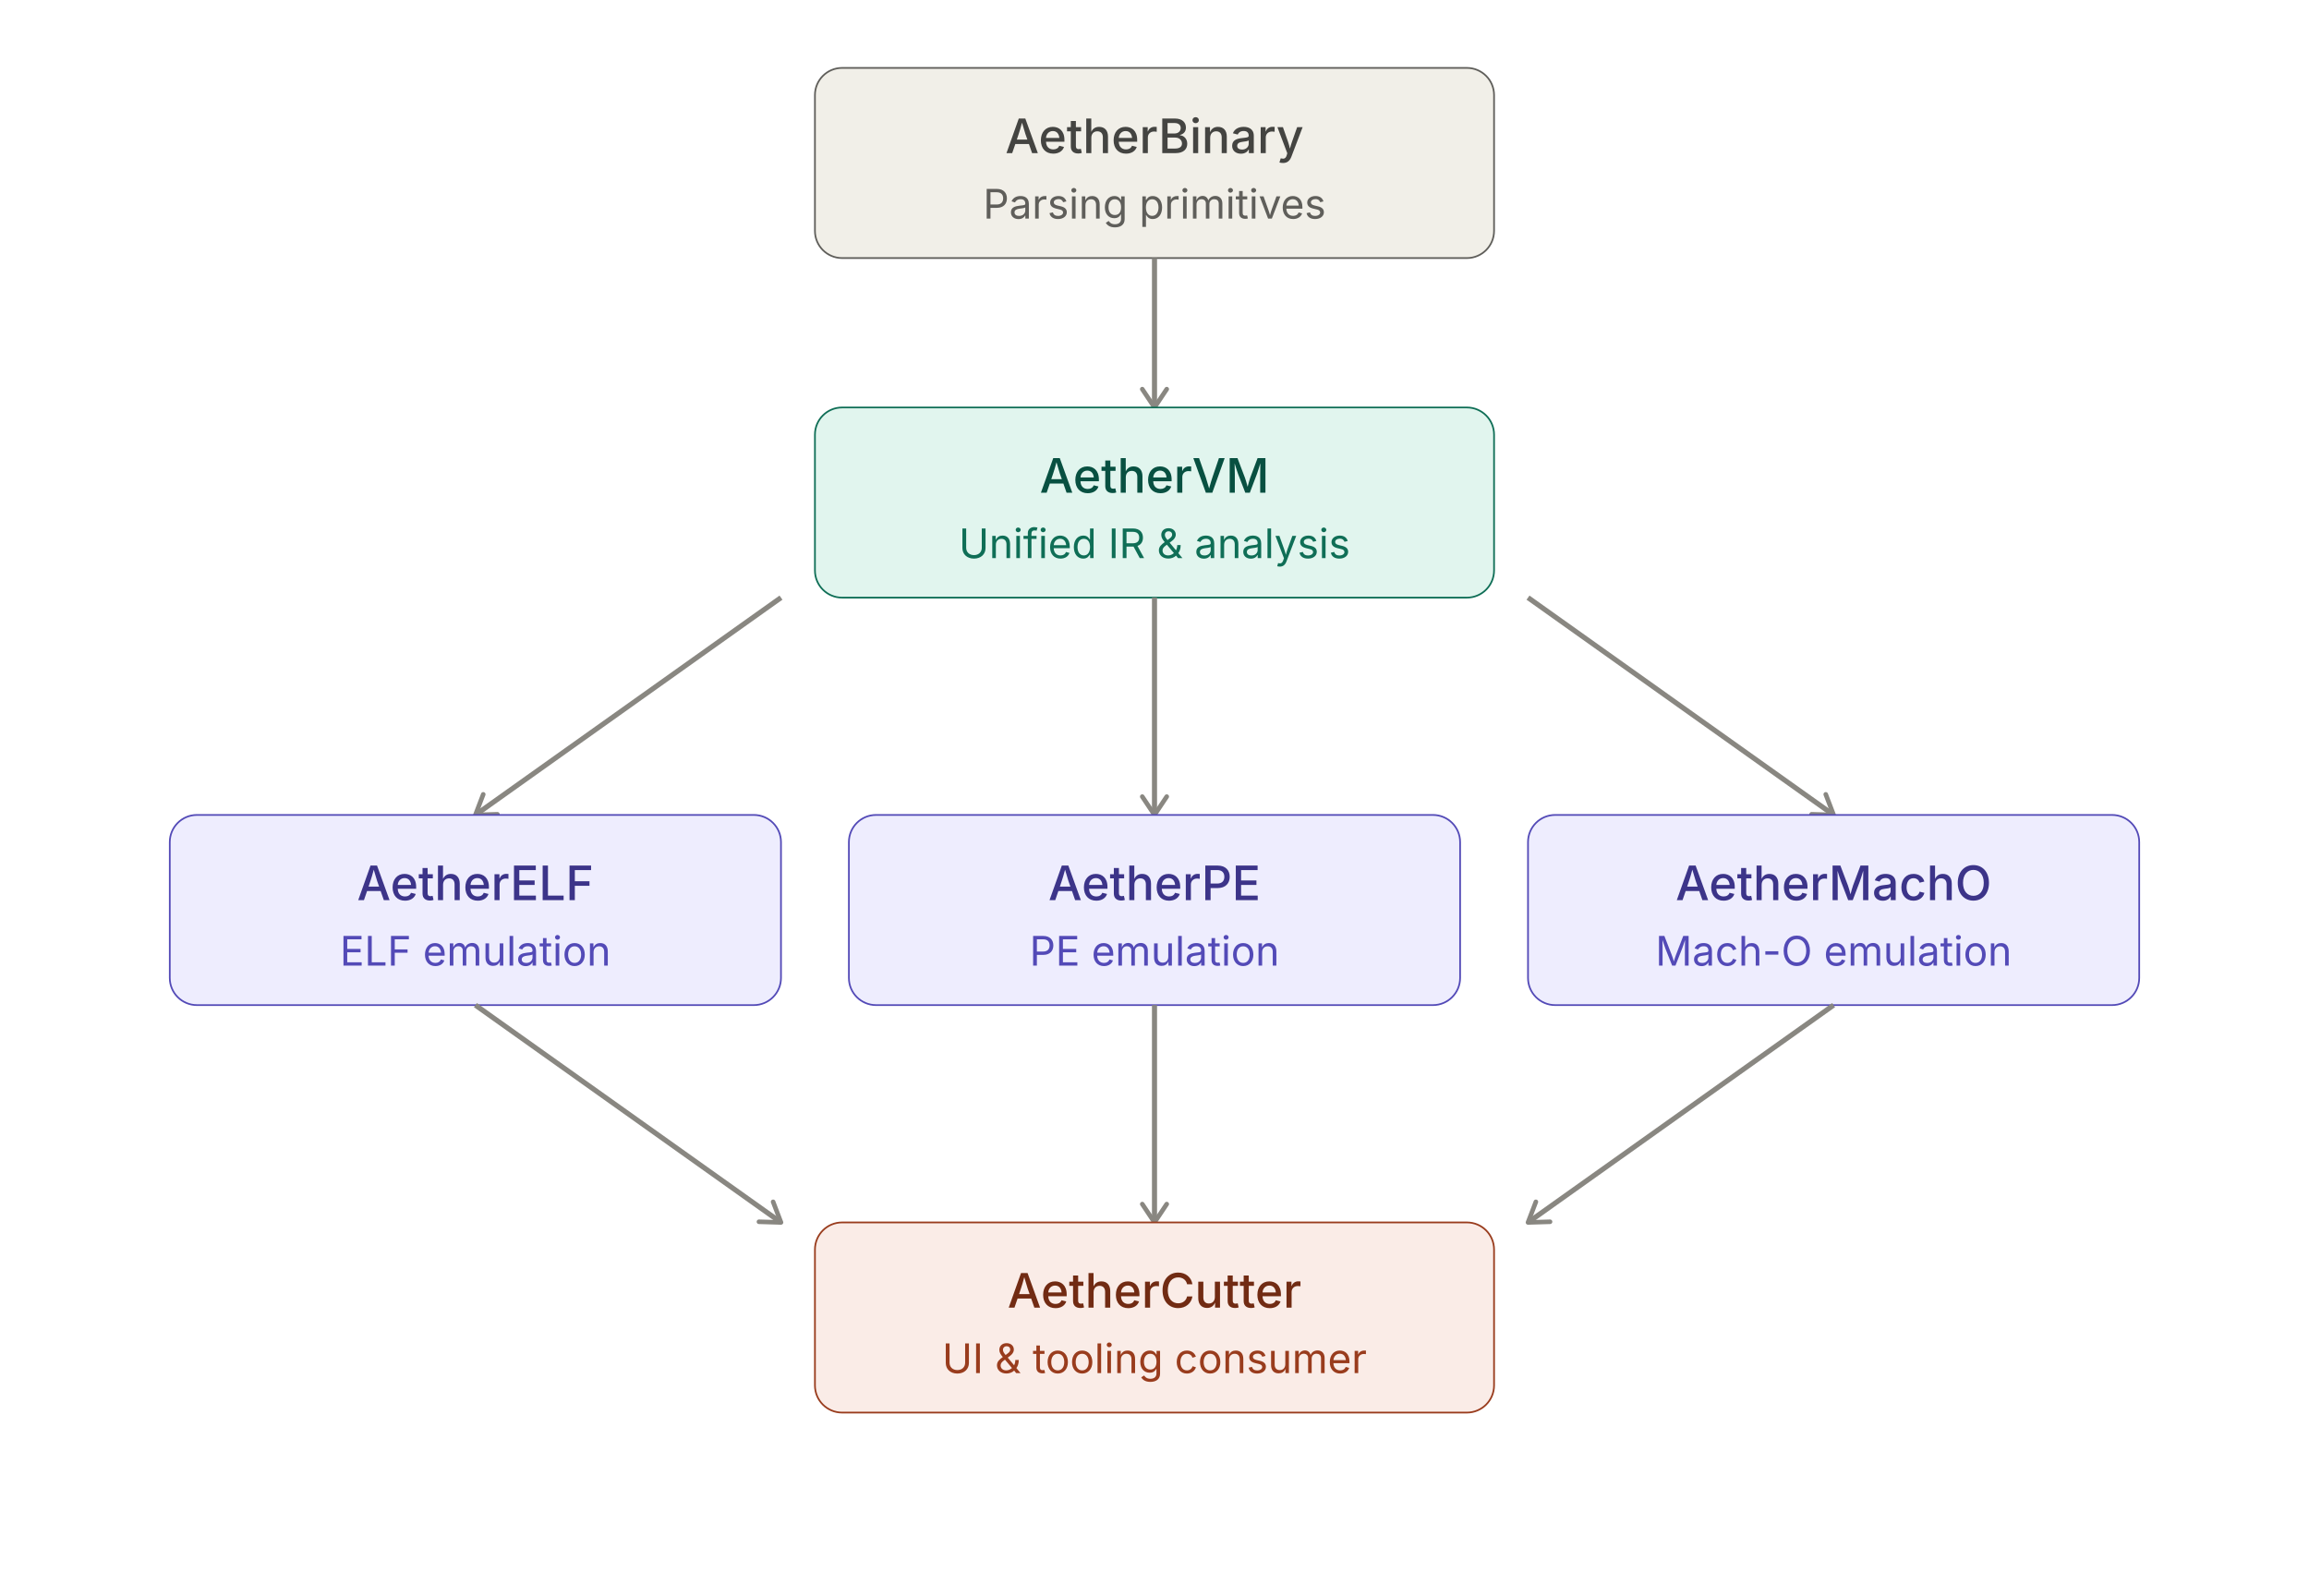
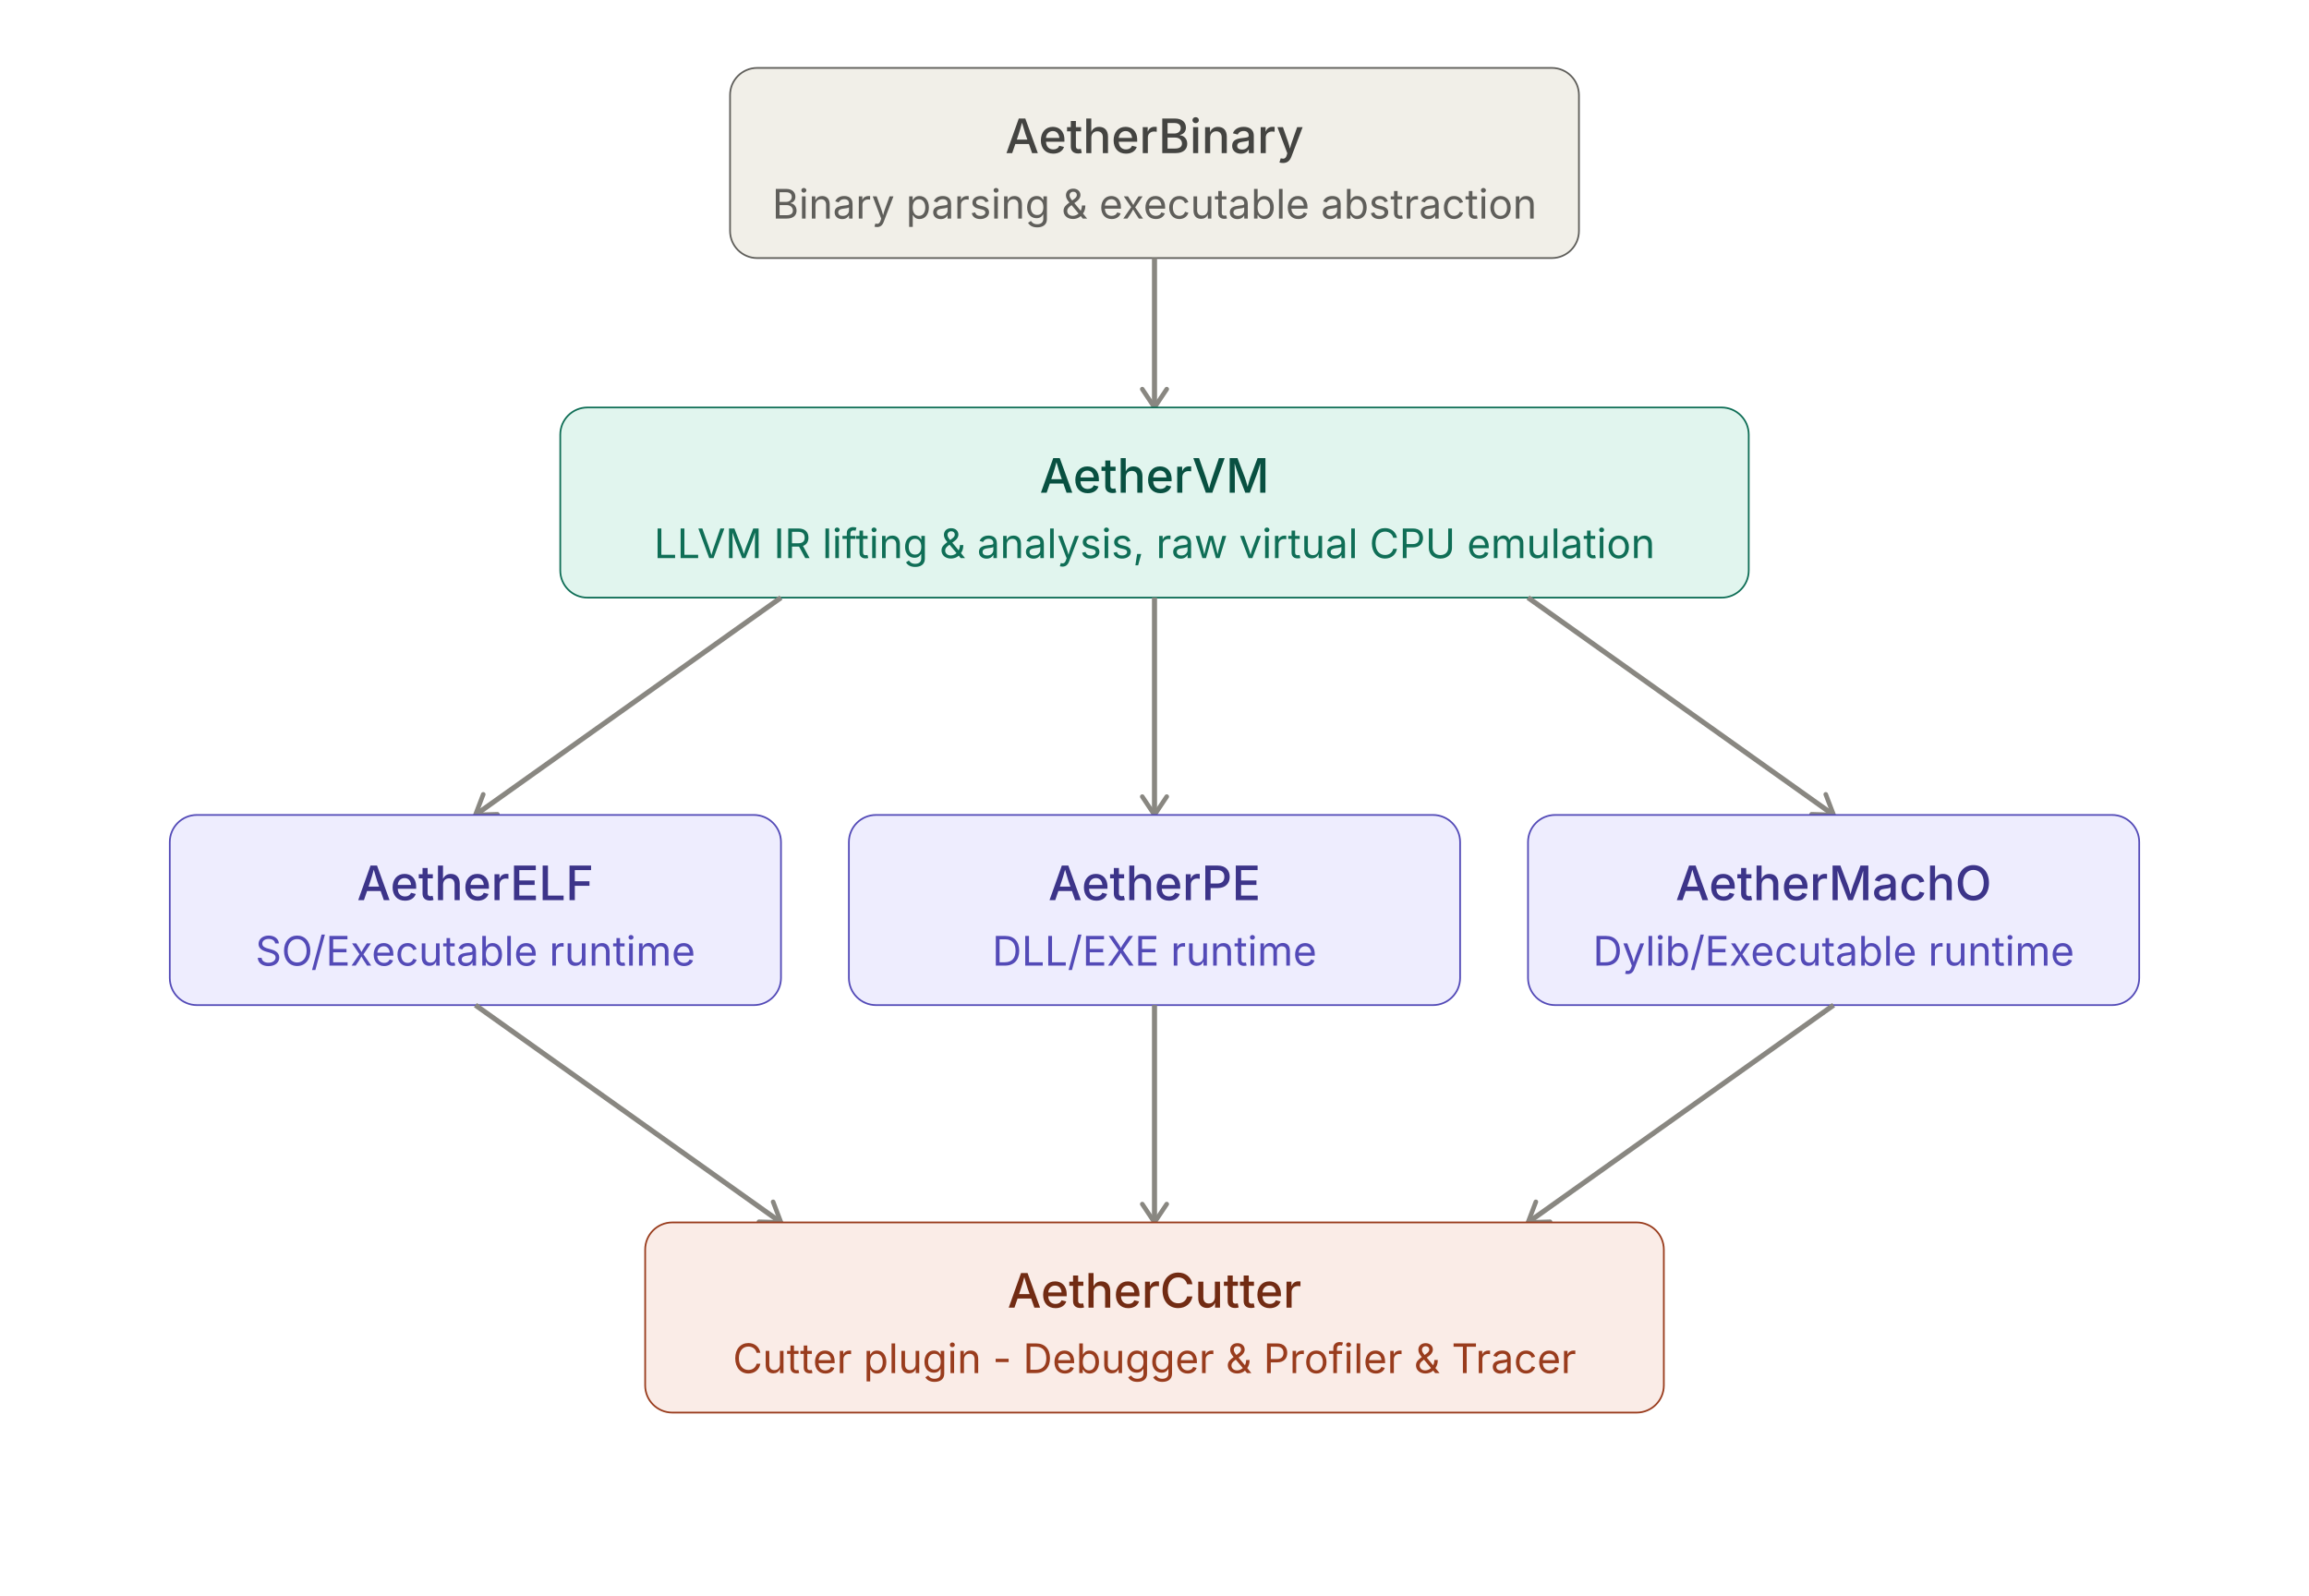
<svg xmlns="http://www.w3.org/2000/svg" width="100%" viewBox="0 0 680 470" role="img" style="">
  <defs>
    <marker id="arrow" viewBox="0 0 10 10" refX="8" refY="5" markerWidth="6" markerHeight="6" orient="auto-start-reverse">
      <path d="M2 1L8 5L2 9" fill="none" stroke="context-stroke" stroke-width="1.5" stroke-linecap="round" stroke-linejoin="round" />
    </marker>
  </defs>
  <g style="fill:rgb(0, 0, 0);stroke:none;color:rgb(11, 11, 11);stroke-width:1px;stroke-linecap:butt;stroke-linejoin:miter;opacity:1;font-family:&quot;Anthropic Sans&quot;, -apple-system, &quot;system-ui&quot;, &quot;Segoe UI&quot;, sans-serif;font-size:16px;font-weight:400;text-anchor:start;dominant-baseline:auto">
-     <rect x="240" y="20" width="200" height="56" rx="8" stroke-width="0.5" style="fill:rgb(241, 239, 232);stroke:rgb(95, 94, 90);color:rgb(11, 11, 11);stroke-width:0.5px;stroke-linecap:butt;stroke-linejoin:miter;opacity:1;font-family:&quot;Anthropic Sans&quot;, -apple-system, &quot;system-ui&quot;, &quot;Segoe UI&quot;, sans-serif;font-size:16px;font-weight:400;text-anchor:start;dominant-baseline:auto" />
+     <rect x="215" y="20" width="250" height="56" rx="8" stroke-width="0.5" style="fill:rgb(241, 239, 232);stroke:rgb(95, 94, 90);color:rgb(11, 11, 11);stroke-width:0.5px;stroke-linecap:butt;stroke-linejoin:miter;opacity:1;font-family:&quot;Anthropic Sans&quot;, -apple-system, &quot;system-ui&quot;, &quot;Segoe UI&quot;, sans-serif;font-size:16px;font-weight:400;text-anchor:start;dominant-baseline:auto" />
    <text x="340" y="40" text-anchor="middle" dominant-baseline="central" style="fill:rgb(68, 68, 65);stroke:none;color:rgb(11, 11, 11);stroke-width:1px;stroke-linecap:butt;stroke-linejoin:miter;opacity:1;font-family:&quot;Anthropic Sans&quot;, -apple-system, &quot;system-ui&quot;, &quot;Segoe UI&quot;, sans-serif;font-size:14px;font-weight:500;text-anchor:middle;dominant-baseline:central">AetherBinary</text>
-     <text x="340" y="60" text-anchor="middle" dominant-baseline="central" style="fill:rgb(95, 94, 90);stroke:none;color:rgb(11, 11, 11);stroke-width:1px;stroke-linecap:butt;stroke-linejoin:miter;opacity:1;font-family:&quot;Anthropic Sans&quot;, -apple-system, &quot;system-ui&quot;, &quot;Segoe UI&quot;, sans-serif;font-size:12px;font-weight:400;text-anchor:middle;dominant-baseline:central">Parsing primitives</text>
+     <text x="340" y="60" text-anchor="middle" dominant-baseline="central" style="fill:rgb(95, 94, 90);stroke:none;color:rgb(11, 11, 11);stroke-width:1px;stroke-linecap:butt;stroke-linejoin:miter;opacity:1;font-family:&quot;Anthropic Sans&quot;, -apple-system, &quot;system-ui&quot;, &quot;Segoe UI&quot;, sans-serif;font-size:12px;font-weight:400;text-anchor:middle;dominant-baseline:central">Binary parsing &amp; executable abstraction</text>
  </g>
  <line x1="340" y1="76" x2="340" y2="120" marker-end="url(#arrow)" style="fill:none;stroke:rgb(137, 135, 129);color:rgb(11, 11, 11);stroke-width:1.5px;stroke-linecap:butt;stroke-linejoin:miter;opacity:1;font-family:&quot;Anthropic Sans&quot;, -apple-system, &quot;system-ui&quot;, &quot;Segoe UI&quot;, sans-serif;font-size:16px;font-weight:400;text-anchor:start;dominant-baseline:auto" />
  <g style="fill:rgb(0, 0, 0);stroke:none;color:rgb(11, 11, 11);stroke-width:1px;stroke-linecap:butt;stroke-linejoin:miter;opacity:1;font-family:&quot;Anthropic Sans&quot;, -apple-system, &quot;system-ui&quot;, &quot;Segoe UI&quot;, sans-serif;font-size:16px;font-weight:400;text-anchor:start;dominant-baseline:auto">
-     <rect x="240" y="120" width="200" height="56" rx="8" stroke-width="0.5" style="fill:rgb(225, 245, 238);stroke:rgb(15, 110, 86);color:rgb(11, 11, 11);stroke-width:0.5px;stroke-linecap:butt;stroke-linejoin:miter;opacity:1;font-family:&quot;Anthropic Sans&quot;, -apple-system, &quot;system-ui&quot;, &quot;Segoe UI&quot;, sans-serif;font-size:16px;font-weight:400;text-anchor:start;dominant-baseline:auto" />
+     <rect x="165" y="120" width="350" height="56" rx="8" stroke-width="0.5" style="fill:rgb(225, 245, 238);stroke:rgb(15, 110, 86);color:rgb(11, 11, 11);stroke-width:0.5px;stroke-linecap:butt;stroke-linejoin:miter;opacity:1;font-family:&quot;Anthropic Sans&quot;, -apple-system, &quot;system-ui&quot;, &quot;Segoe UI&quot;, sans-serif;font-size:16px;font-weight:400;text-anchor:start;dominant-baseline:auto" />
    <text x="340" y="140" text-anchor="middle" dominant-baseline="central" style="fill:rgb(8, 80, 65);stroke:none;color:rgb(11, 11, 11);stroke-width:1px;stroke-linecap:butt;stroke-linejoin:miter;opacity:1;font-family:&quot;Anthropic Sans&quot;, -apple-system, &quot;system-ui&quot;, &quot;Segoe UI&quot;, sans-serif;font-size:14px;font-weight:500;text-anchor:middle;dominant-baseline:central">AetherVM</text>
-     <text x="340" y="160" text-anchor="middle" dominant-baseline="central" style="fill:rgb(15, 110, 86);stroke:none;color:rgb(11, 11, 11);stroke-width:1px;stroke-linecap:butt;stroke-linejoin:miter;opacity:1;font-family:&quot;Anthropic Sans&quot;, -apple-system, &quot;system-ui&quot;, &quot;Segoe UI&quot;, sans-serif;font-size:12px;font-weight:400;text-anchor:middle;dominant-baseline:central">Unified IR &amp; analysis</text>
+     <text x="340" y="160" text-anchor="middle" dominant-baseline="central" style="fill:rgb(15, 110, 86);stroke:none;color:rgb(11, 11, 11);stroke-width:1px;stroke-linecap:butt;stroke-linejoin:miter;opacity:1;font-family:&quot;Anthropic Sans&quot;, -apple-system, &quot;system-ui&quot;, &quot;Segoe UI&quot;, sans-serif;font-size:12px;font-weight:400;text-anchor:middle;dominant-baseline:central">LLVM IR lifting &amp; analysis, raw virtual CPU emulation</text>
  </g>
  <line x1="230" y1="176" x2="140" y2="240" marker-end="url(#arrow)" style="fill:none;stroke:rgb(137, 135, 129);color:rgb(11, 11, 11);stroke-width:1.5px;stroke-linecap:butt;stroke-linejoin:miter;opacity:1;font-family:&quot;Anthropic Sans&quot;, -apple-system, &quot;system-ui&quot;, &quot;Segoe UI&quot;, sans-serif;font-size:16px;font-weight:400;text-anchor:start;dominant-baseline:auto" />
  <line x1="340" y1="176" x2="340" y2="240" marker-end="url(#arrow)" style="fill:none;stroke:rgb(137, 135, 129);color:rgb(11, 11, 11);stroke-width:1.5px;stroke-linecap:butt;stroke-linejoin:miter;opacity:1;font-family:&quot;Anthropic Sans&quot;, -apple-system, &quot;system-ui&quot;, &quot;Segoe UI&quot;, sans-serif;font-size:16px;font-weight:400;text-anchor:start;dominant-baseline:auto" />
  <line x1="450" y1="176" x2="540" y2="240" marker-end="url(#arrow)" style="fill:none;stroke:rgb(137, 135, 129);color:rgb(11, 11, 11);stroke-width:1.5px;stroke-linecap:butt;stroke-linejoin:miter;opacity:1;font-family:&quot;Anthropic Sans&quot;, -apple-system, &quot;system-ui&quot;, &quot;Segoe UI&quot;, sans-serif;font-size:16px;font-weight:400;text-anchor:start;dominant-baseline:auto" />
  <g style="fill:rgb(0, 0, 0);stroke:none;color:rgb(11, 11, 11);stroke-width:1px;stroke-linecap:butt;stroke-linejoin:miter;opacity:1;font-family:&quot;Anthropic Sans&quot;, -apple-system, &quot;system-ui&quot;, &quot;Segoe UI&quot;, sans-serif;font-size:16px;font-weight:400;text-anchor:start;dominant-baseline:auto">
    <rect x="50" y="240" width="180" height="56" rx="8" stroke-width="0.5" style="fill:rgb(238, 237, 254);stroke:rgb(83, 74, 183);color:rgb(11, 11, 11);stroke-width:0.5px;stroke-linecap:butt;stroke-linejoin:miter;opacity:1;font-family:&quot;Anthropic Sans&quot;, -apple-system, &quot;system-ui&quot;, &quot;Segoe UI&quot;, sans-serif;font-size:16px;font-weight:400;text-anchor:start;dominant-baseline:auto" />
    <text x="140" y="260" text-anchor="middle" dominant-baseline="central" style="fill:rgb(60, 52, 137);stroke:none;color:rgb(11, 11, 11);stroke-width:1px;stroke-linecap:butt;stroke-linejoin:miter;opacity:1;font-family:&quot;Anthropic Sans&quot;, -apple-system, &quot;system-ui&quot;, &quot;Segoe UI&quot;, sans-serif;font-size:14px;font-weight:500;text-anchor:middle;dominant-baseline:central">AetherELF</text>
-     <text x="140" y="280" text-anchor="middle" dominant-baseline="central" style="fill:rgb(83, 74, 183);stroke:none;color:rgb(11, 11, 11);stroke-width:1px;stroke-linecap:butt;stroke-linejoin:miter;opacity:1;font-family:&quot;Anthropic Sans&quot;, -apple-system, &quot;system-ui&quot;, &quot;Segoe UI&quot;, sans-serif;font-size:12px;font-weight:400;text-anchor:middle;dominant-baseline:central">ELF emulation</text>
+     <text x="140" y="280" text-anchor="middle" dominant-baseline="central" style="fill:rgb(83, 74, 183);stroke:none;color:rgb(11, 11, 11);stroke-width:1px;stroke-linecap:butt;stroke-linejoin:miter;opacity:1;font-family:&quot;Anthropic Sans&quot;, -apple-system, &quot;system-ui&quot;, &quot;Segoe UI&quot;, sans-serif;font-size:12px;font-weight:400;text-anchor:middle;dominant-baseline:central">SO/Executable runtime</text>
  </g>
  <g style="fill:rgb(0, 0, 0);stroke:none;color:rgb(11, 11, 11);stroke-width:1px;stroke-linecap:butt;stroke-linejoin:miter;opacity:1;font-family:&quot;Anthropic Sans&quot;, -apple-system, &quot;system-ui&quot;, &quot;Segoe UI&quot;, sans-serif;font-size:16px;font-weight:400;text-anchor:start;dominant-baseline:auto">
    <rect x="250" y="240" width="180" height="56" rx="8" stroke-width="0.5" style="fill:rgb(238, 237, 254);stroke:rgb(83, 74, 183);color:rgb(11, 11, 11);stroke-width:0.5px;stroke-linecap:butt;stroke-linejoin:miter;opacity:1;font-family:&quot;Anthropic Sans&quot;, -apple-system, &quot;system-ui&quot;, &quot;Segoe UI&quot;, sans-serif;font-size:16px;font-weight:400;text-anchor:start;dominant-baseline:auto" />
    <text x="340" y="260" text-anchor="middle" dominant-baseline="central" style="fill:rgb(60, 52, 137);stroke:none;color:rgb(11, 11, 11);stroke-width:1px;stroke-linecap:butt;stroke-linejoin:miter;opacity:1;font-family:&quot;Anthropic Sans&quot;, -apple-system, &quot;system-ui&quot;, &quot;Segoe UI&quot;, sans-serif;font-size:14px;font-weight:500;text-anchor:middle;dominant-baseline:central">AetherPE</text>
-     <text x="340" y="280" text-anchor="middle" dominant-baseline="central" style="fill:rgb(83, 74, 183);stroke:none;color:rgb(11, 11, 11);stroke-width:1px;stroke-linecap:butt;stroke-linejoin:miter;opacity:1;font-family:&quot;Anthropic Sans&quot;, -apple-system, &quot;system-ui&quot;, &quot;Segoe UI&quot;, sans-serif;font-size:12px;font-weight:400;text-anchor:middle;dominant-baseline:central">PE emulation</text>
+     <text x="340" y="280" text-anchor="middle" dominant-baseline="central" style="fill:rgb(83, 74, 183);stroke:none;color:rgb(11, 11, 11);stroke-width:1px;stroke-linecap:butt;stroke-linejoin:miter;opacity:1;font-family:&quot;Anthropic Sans&quot;, -apple-system, &quot;system-ui&quot;, &quot;Segoe UI&quot;, sans-serif;font-size:12px;font-weight:400;text-anchor:middle;dominant-baseline:central">DLL/EXE runtime</text>
  </g>
  <g style="fill:rgb(0, 0, 0);stroke:none;color:rgb(11, 11, 11);stroke-width:1px;stroke-linecap:butt;stroke-linejoin:miter;opacity:1;font-family:&quot;Anthropic Sans&quot;, -apple-system, &quot;system-ui&quot;, &quot;Segoe UI&quot;, sans-serif;font-size:16px;font-weight:400;text-anchor:start;dominant-baseline:auto">
    <rect x="450" y="240" width="180" height="56" rx="8" stroke-width="0.5" style="fill:rgb(238, 237, 254);stroke:rgb(83, 74, 183);color:rgb(11, 11, 11);stroke-width:0.5px;stroke-linecap:butt;stroke-linejoin:miter;opacity:1;font-family:&quot;Anthropic Sans&quot;, -apple-system, &quot;system-ui&quot;, &quot;Segoe UI&quot;, sans-serif;font-size:16px;font-weight:400;text-anchor:start;dominant-baseline:auto" />
    <text x="540" y="260" text-anchor="middle" dominant-baseline="central" style="fill:rgb(60, 52, 137);stroke:none;color:rgb(11, 11, 11);stroke-width:1px;stroke-linecap:butt;stroke-linejoin:miter;opacity:1;font-family:&quot;Anthropic Sans&quot;, -apple-system, &quot;system-ui&quot;, &quot;Segoe UI&quot;, sans-serif;font-size:14px;font-weight:500;text-anchor:middle;dominant-baseline:central">AetherMachO</text>
-     <text x="540" y="280" text-anchor="middle" dominant-baseline="central" style="fill:rgb(83, 74, 183);stroke:none;color:rgb(11, 11, 11);stroke-width:1px;stroke-linecap:butt;stroke-linejoin:miter;opacity:1;font-family:&quot;Anthropic Sans&quot;, -apple-system, &quot;system-ui&quot;, &quot;Segoe UI&quot;, sans-serif;font-size:12px;font-weight:400;text-anchor:middle;dominant-baseline:central">Mach-O emulation</text>
+     <text x="540" y="280" text-anchor="middle" dominant-baseline="central" style="fill:rgb(83, 74, 183);stroke:none;color:rgb(11, 11, 11);stroke-width:1px;stroke-linecap:butt;stroke-linejoin:miter;opacity:1;font-family:&quot;Anthropic Sans&quot;, -apple-system, &quot;system-ui&quot;, &quot;Segoe UI&quot;, sans-serif;font-size:12px;font-weight:400;text-anchor:middle;dominant-baseline:central">Dylib/Executable runtime</text>
  </g>
  <line x1="140" y1="296" x2="230" y2="360" marker-end="url(#arrow)" style="fill:none;stroke:rgb(137, 135, 129);color:rgb(11, 11, 11);stroke-width:1.5px;stroke-linecap:butt;stroke-linejoin:miter;opacity:1;font-family:&quot;Anthropic Sans&quot;, -apple-system, &quot;system-ui&quot;, &quot;Segoe UI&quot;, sans-serif;font-size:16px;font-weight:400;text-anchor:start;dominant-baseline:auto" />
  <line x1="340" y1="296" x2="340" y2="360" marker-end="url(#arrow)" style="fill:none;stroke:rgb(137, 135, 129);color:rgb(11, 11, 11);stroke-width:1.5px;stroke-linecap:butt;stroke-linejoin:miter;opacity:1;font-family:&quot;Anthropic Sans&quot;, -apple-system, &quot;system-ui&quot;, &quot;Segoe UI&quot;, sans-serif;font-size:16px;font-weight:400;text-anchor:start;dominant-baseline:auto" />
  <line x1="540" y1="296" x2="450" y2="360" marker-end="url(#arrow)" style="fill:none;stroke:rgb(137, 135, 129);color:rgb(11, 11, 11);stroke-width:1.5px;stroke-linecap:butt;stroke-linejoin:miter;opacity:1;font-family:&quot;Anthropic Sans&quot;, -apple-system, &quot;system-ui&quot;, &quot;Segoe UI&quot;, sans-serif;font-size:16px;font-weight:400;text-anchor:start;dominant-baseline:auto" />
  <g style="fill:rgb(0, 0, 0);stroke:none;color:rgb(11, 11, 11);stroke-width:1px;stroke-linecap:butt;stroke-linejoin:miter;opacity:1;font-family:&quot;Anthropic Sans&quot;, -apple-system, &quot;system-ui&quot;, &quot;Segoe UI&quot;, sans-serif;font-size:16px;font-weight:400;text-anchor:start;dominant-baseline:auto">
-     <rect x="240" y="360" width="200" height="56" rx="8" stroke-width="0.5" style="fill:rgb(250, 236, 231);stroke:rgb(153, 60, 29);color:rgb(11, 11, 11);stroke-width:0.5px;stroke-linecap:butt;stroke-linejoin:miter;opacity:1;font-family:&quot;Anthropic Sans&quot;, -apple-system, &quot;system-ui&quot;, &quot;Segoe UI&quot;, sans-serif;font-size:16px;font-weight:400;text-anchor:start;dominant-baseline:auto" />
+     <rect x="190" y="360" width="300" height="56" rx="8" stroke-width="0.5" style="fill:rgb(250, 236, 231);stroke:rgb(153, 60, 29);color:rgb(11, 11, 11);stroke-width:0.5px;stroke-linecap:butt;stroke-linejoin:miter;opacity:1;font-family:&quot;Anthropic Sans&quot;, -apple-system, &quot;system-ui&quot;, &quot;Segoe UI&quot;, sans-serif;font-size:16px;font-weight:400;text-anchor:start;dominant-baseline:auto" />
    <text x="340" y="380" text-anchor="middle" dominant-baseline="central" style="fill:rgb(113, 43, 19);stroke:none;color:rgb(11, 11, 11);stroke-width:1px;stroke-linecap:butt;stroke-linejoin:miter;opacity:1;font-family:&quot;Anthropic Sans&quot;, -apple-system, &quot;system-ui&quot;, &quot;Segoe UI&quot;, sans-serif;font-size:14px;font-weight:500;text-anchor:middle;dominant-baseline:central">AetherCutter</text>
-     <text x="340" y="400" text-anchor="middle" dominant-baseline="central" style="fill:rgb(153, 60, 29);stroke:none;color:rgb(11, 11, 11);stroke-width:1px;stroke-linecap:butt;stroke-linejoin:miter;opacity:1;font-family:&quot;Anthropic Sans&quot;, -apple-system, &quot;system-ui&quot;, &quot;Segoe UI&quot;, sans-serif;font-size:12px;font-weight:400;text-anchor:middle;dominant-baseline:central">UI &amp; tooling consumer</text>
+     <text x="340" y="400" text-anchor="middle" dominant-baseline="central" style="fill:rgb(153, 60, 29);stroke:none;color:rgb(11, 11, 11);stroke-width:1px;stroke-linecap:butt;stroke-linejoin:miter;opacity:1;font-family:&quot;Anthropic Sans&quot;, -apple-system, &quot;system-ui&quot;, &quot;Segoe UI&quot;, sans-serif;font-size:12px;font-weight:400;text-anchor:middle;dominant-baseline:central">Cutter plugin - Debugger &amp; Profiler &amp; Tracer</text>
  </g>
</svg>
